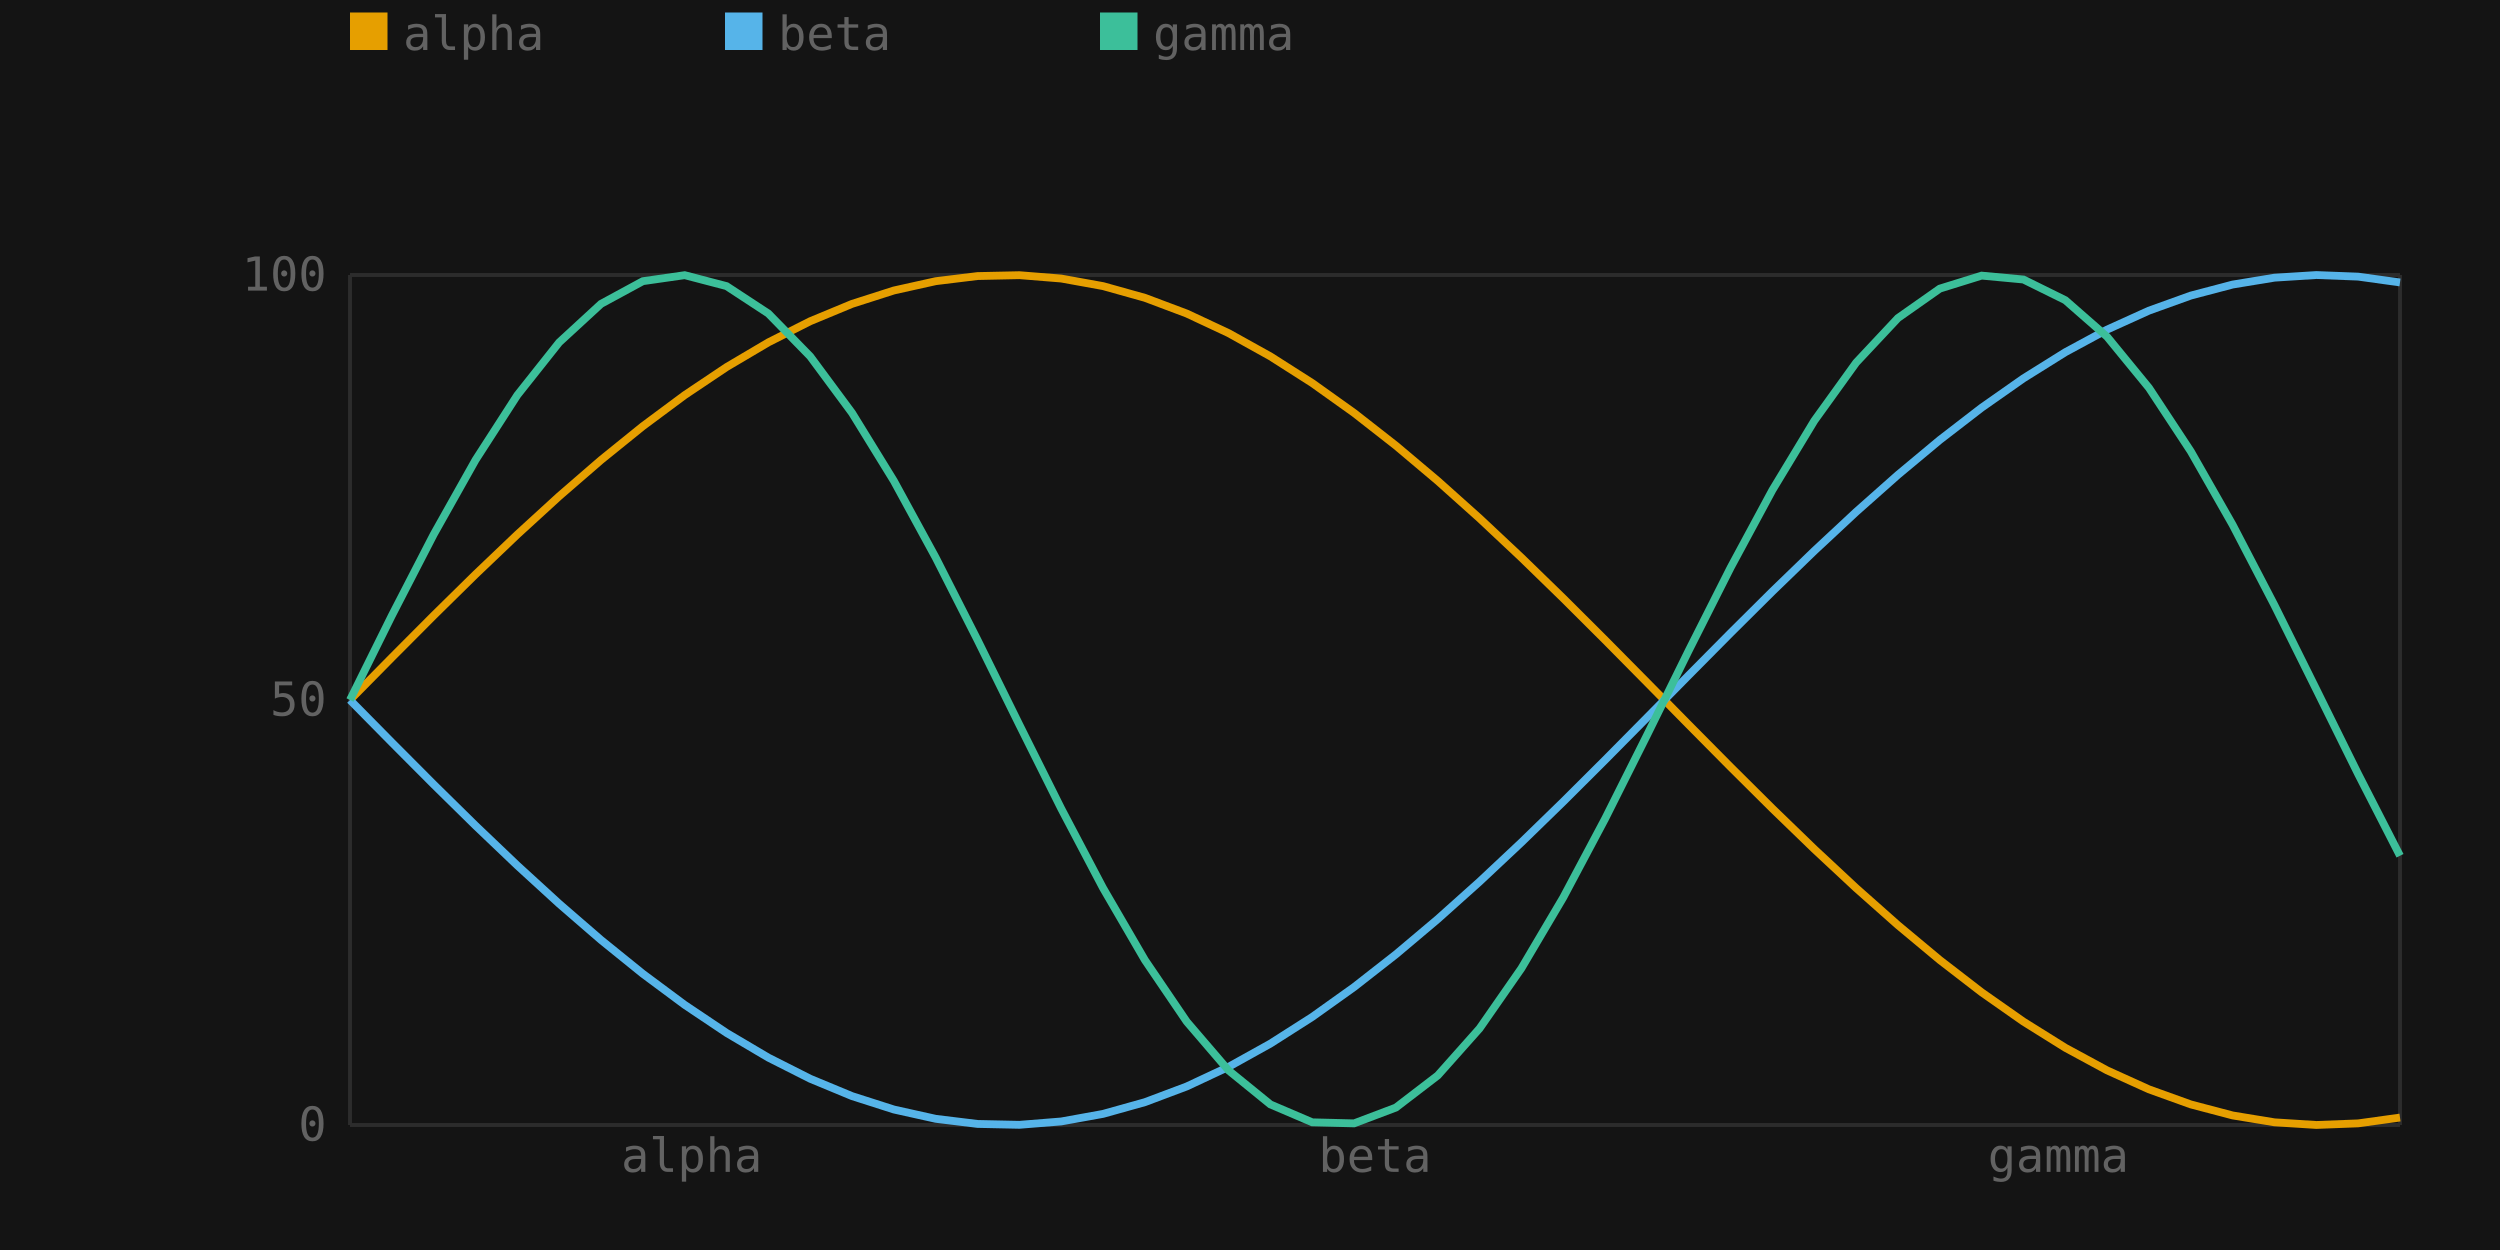
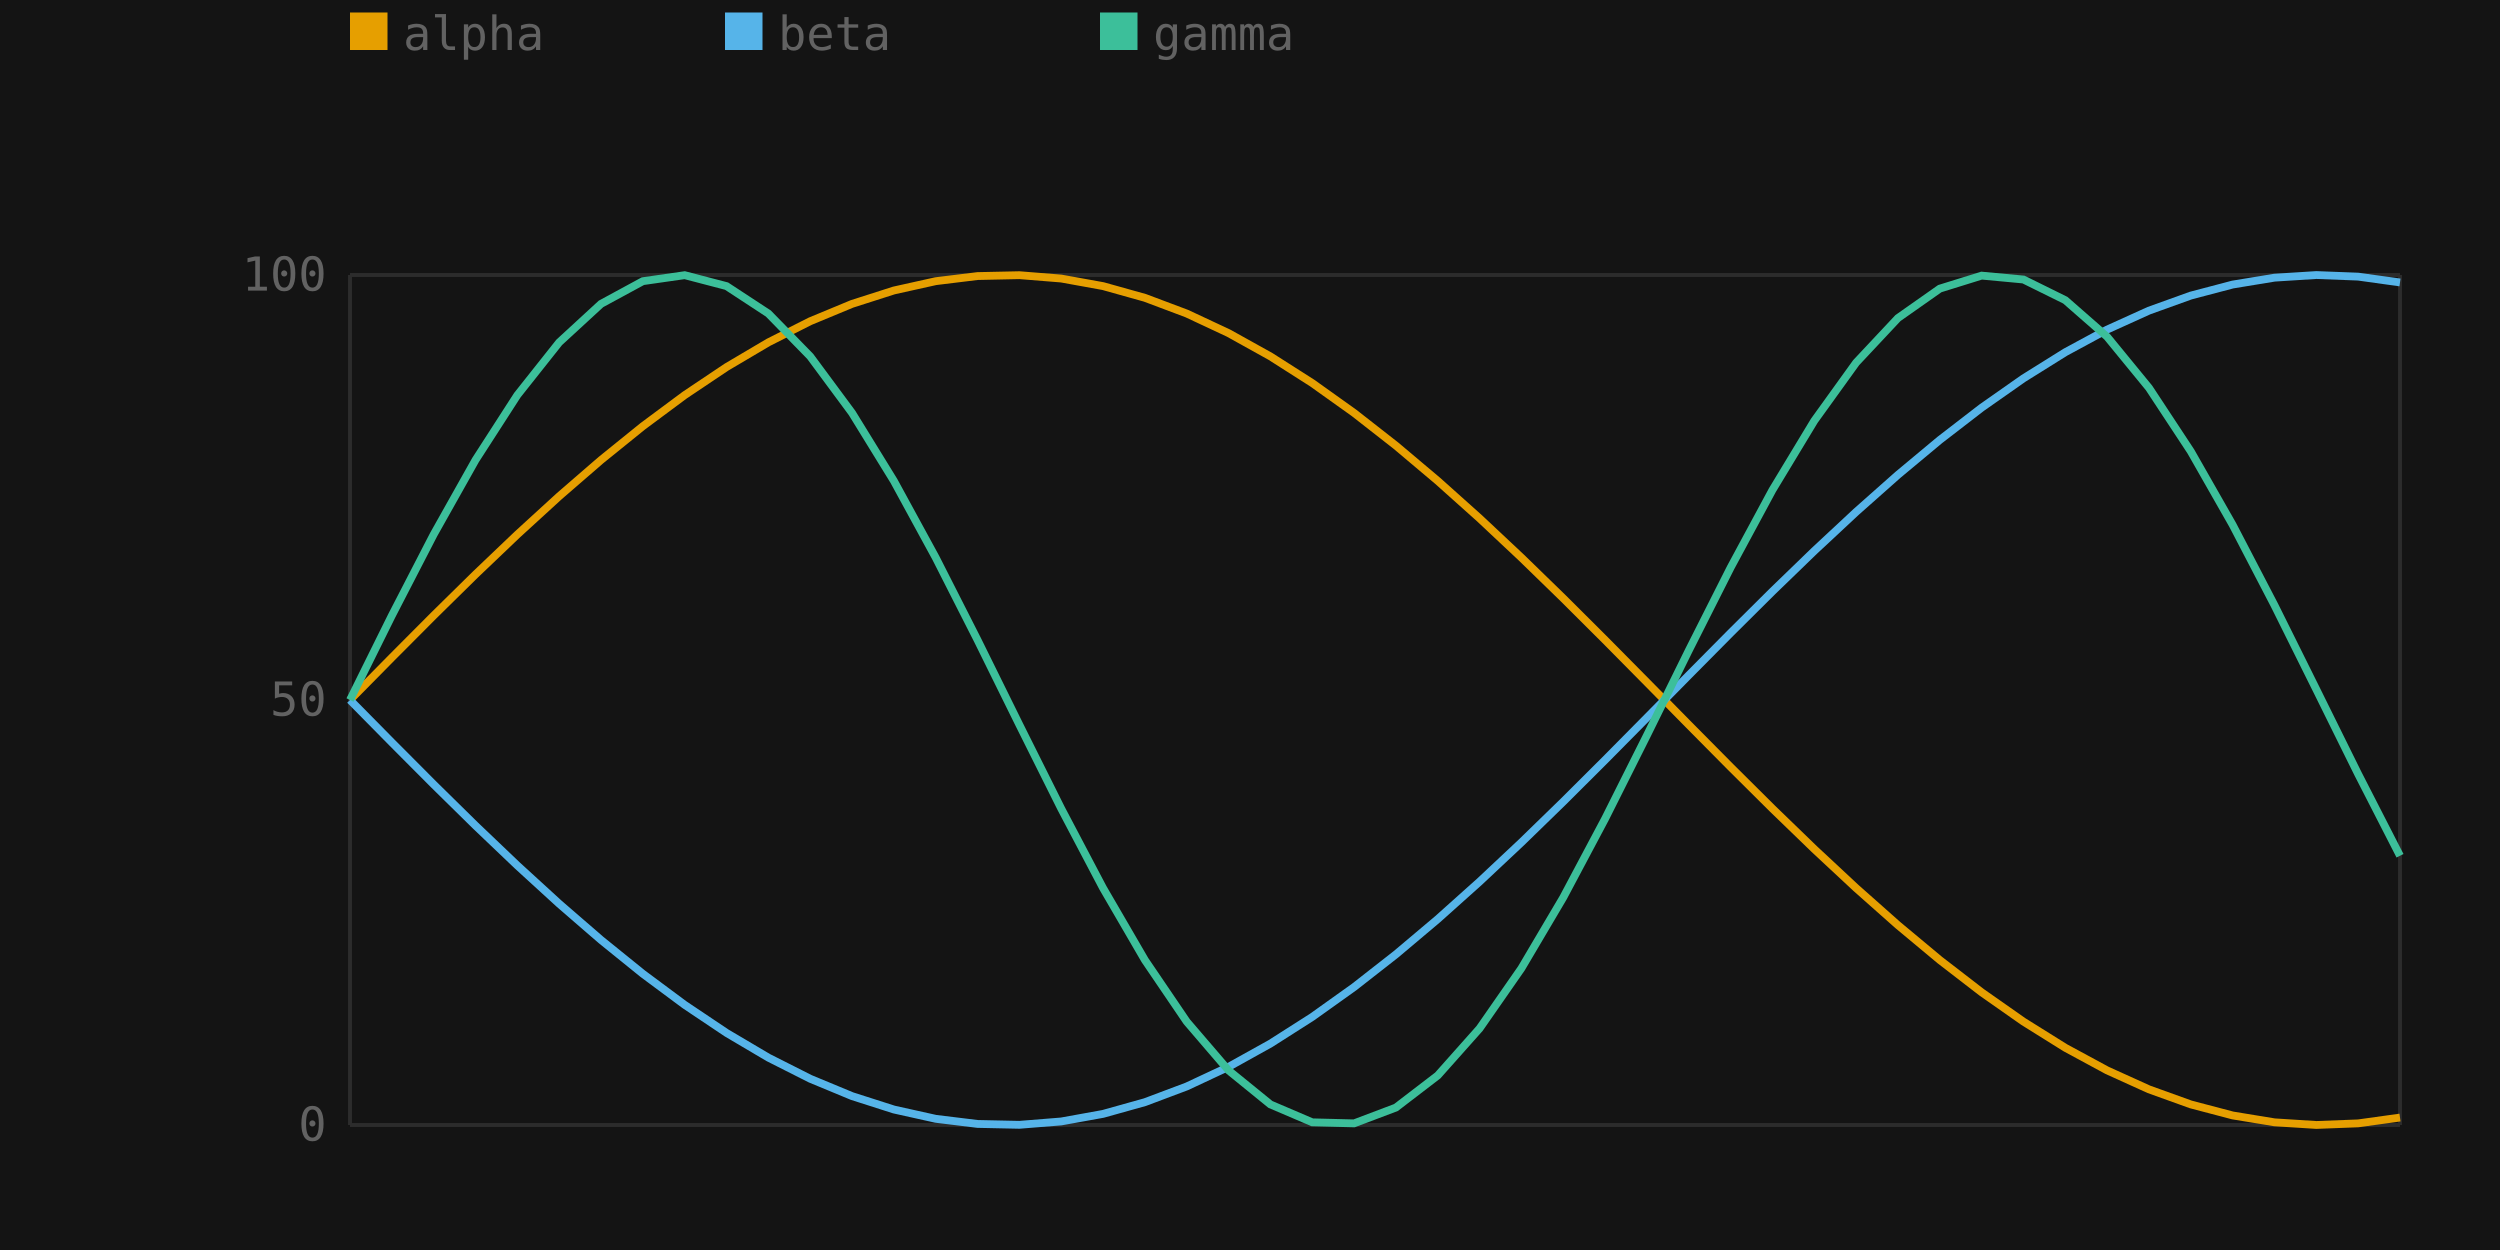
<svg xmlns="http://www.w3.org/2000/svg" viewBox="0 0 640 320" width="640" height="320">
  <rect width="100%" height="100%" fill="#141414" />
  <line x1="89.6" y1="70.4" x2="89.6" y2="288" stroke="#2c2c2c" stroke-width="1" />
  <line x1="89.6" y1="288" x2="614.4" y2="288" stroke="#2c2c2c" stroke-width="1" />
  <line x1="614.4" y1="70.4" x2="614.4" y2="288" stroke="#2c2c2c" stroke-width="1" />
  <line x1="89.6" y1="70.4" x2="614.4" y2="70.4" stroke="#2c2c2c" stroke-width="1" />
  <text x="83.6" y="292" text-anchor="end" font-size="12" font-family="monospace" fill="#626262">0</text>
  <text x="83.6" y="183.2" text-anchor="end" font-size="12" font-family="monospace" fill="#626262">50</text>
  <text x="83.6" y="74.4" text-anchor="end" font-size="12" font-family="monospace" fill="#626262">100</text>
-   <text x="177.067" y="300" text-anchor="middle" font-size="12" font-family="monospace" fill="#626262">alpha</text>
-   <text x="352" y="300" text-anchor="middle" font-size="12" font-family="monospace" fill="#626262">beta</text>
-   <text x="526.933" y="300" text-anchor="middle" font-size="12" font-family="monospace" fill="#626262">gamma</text>
  <rect x="89.6" y="3.2" width="9.6" height="9.6" fill="#e69f00" />
  <text x="103.2" y="12.8" text-anchor="start" font-size="12" font-family="monospace" fill="#626262">alpha</text>
  <rect x="185.6" y="3.2" width="9.6" height="9.6" fill="#56b4e9" />
  <text x="199.2" y="12.8" text-anchor="start" font-size="12" font-family="monospace" fill="#626262">beta</text>
  <rect x="281.6" y="3.2" width="9.6" height="9.6" fill="#3cbf9a" />
  <text x="295.2" y="12.8" text-anchor="start" font-size="12" font-family="monospace" fill="#626262">gamma</text>
  <path d="M89.6 179.2 L100.31 168.338 L111.02 157.585 L121.731 147.047 L132.441 136.831 L143.151 127.039 L153.861 117.767 L164.571 109.109 L175.282 101.152 L185.992 93.974 L196.702 87.648 L207.412 82.237 L218.122 77.794 L228.833 74.365 L239.543 71.983 L250.253 70.673 L260.963 70.446 L271.673 71.307 L282.384 73.245 L293.094 76.243 L303.804 80.268 L314.514 85.283 L325.224 91.236 L335.935 98.067 L346.645 105.71 L357.355 114.086 L368.065 123.113 L378.776 132.701 L389.486 142.753 L400.196 153.17 L410.906 163.846 L421.616 174.676 L432.327 185.551 L443.037 196.363 L453.747 207.003 L464.457 217.365 L475.167 227.346 L485.878 236.846 L496.588 245.77 L507.298 254.029 L518.008 261.54 L528.718 268.229 L539.429 274.027 L550.139 278.879 L560.849 282.734 L571.559 285.555 L582.269 287.314 L592.98 287.992 L603.69 287.583 L614.4 286.091" fill="none" stroke="#e69f00" stroke-width="2" />
  <path d="M89.6 179.2 L100.31 190.062 L111.02 200.815 L121.731 211.353 L132.441 221.569 L143.151 231.361 L153.861 240.633 L164.571 249.291 L175.282 257.248 L185.992 264.426 L196.702 270.752 L207.412 276.163 L218.122 280.606 L228.833 284.035 L239.543 286.417 L250.253 287.727 L260.963 287.954 L271.673 287.093 L282.384 285.155 L293.094 282.157 L303.804 278.132 L314.514 273.117 L325.224 267.164 L335.935 260.333 L346.645 252.69 L357.355 244.314 L368.065 235.287 L378.776 225.699 L389.486 215.647 L400.196 205.23 L410.906 194.554 L421.616 183.724 L432.327 172.849 L443.037 162.037 L453.747 151.397 L464.457 141.035 L475.167 131.054 L485.878 121.554 L496.588 112.63 L507.298 104.371 L518.008 96.86 L528.718 90.171 L539.429 84.373 L550.139 79.521 L560.849 75.666 L571.559 72.845 L582.269 71.086 L592.98 70.408 L603.69 70.817 L614.4 72.309" fill="none" stroke="#56b4e9" stroke-width="2" />
  <path d="M89.6 179.2 L100.31 157.585 L111.02 136.831 L121.731 117.767 L132.441 101.152 L143.151 87.648 L153.861 77.794 L164.571 71.983 L175.282 70.446 L185.992 73.245 L196.702 80.268 L207.412 91.236 L218.122 105.71 L228.833 123.113 L239.543 142.753 L250.253 163.846 L260.963 185.551 L271.673 207.003 L282.384 227.346 L293.094 245.77 L303.804 261.54 L314.514 274.027 L325.224 282.734 L335.935 287.314 L346.645 287.583 L357.355 283.531 L368.065 275.32 L378.776 263.277 L389.486 247.882 L400.196 229.749 L410.906 209.6 L421.616 188.24 L432.327 166.519 L443.037 145.304 L453.747 125.44 L464.457 107.72 L475.167 92.849 L485.878 81.421 L496.588 73.89 L507.298 70.558 L518.008 71.558 L528.718 76.849 L539.429 86.22 L550.139 99.298 L560.849 115.561 L571.559 134.362 L582.269 154.95 L592.98 176.504 L603.69 198.167 L614.4 219.073" fill="none" stroke="#3cbf9a" stroke-width="2" />
</svg>
